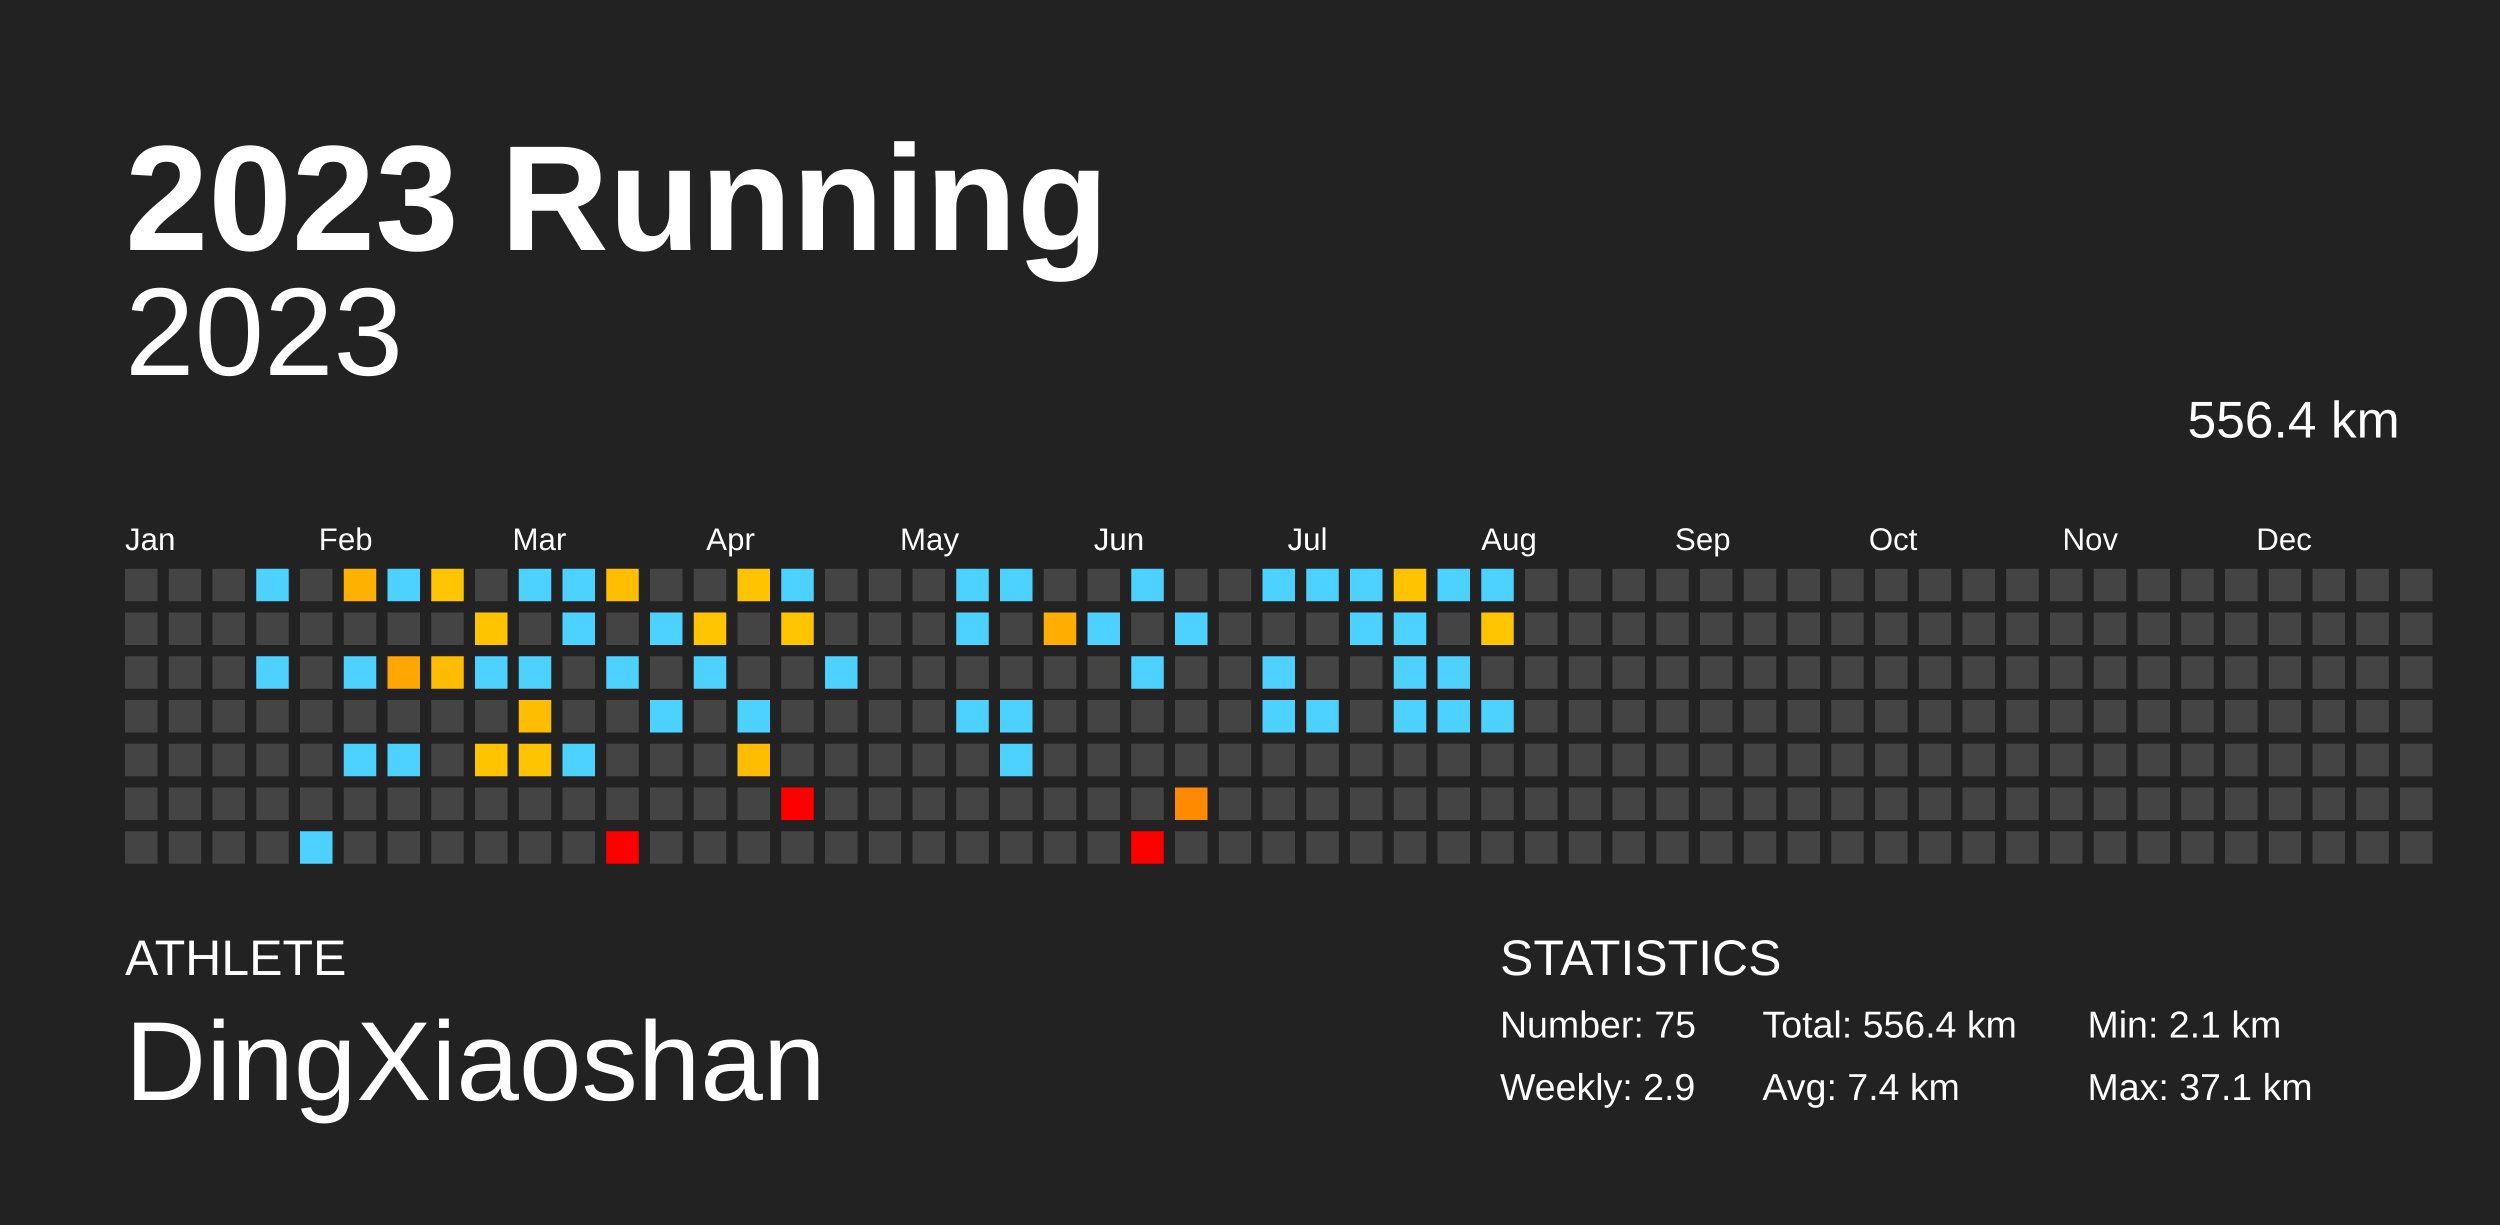
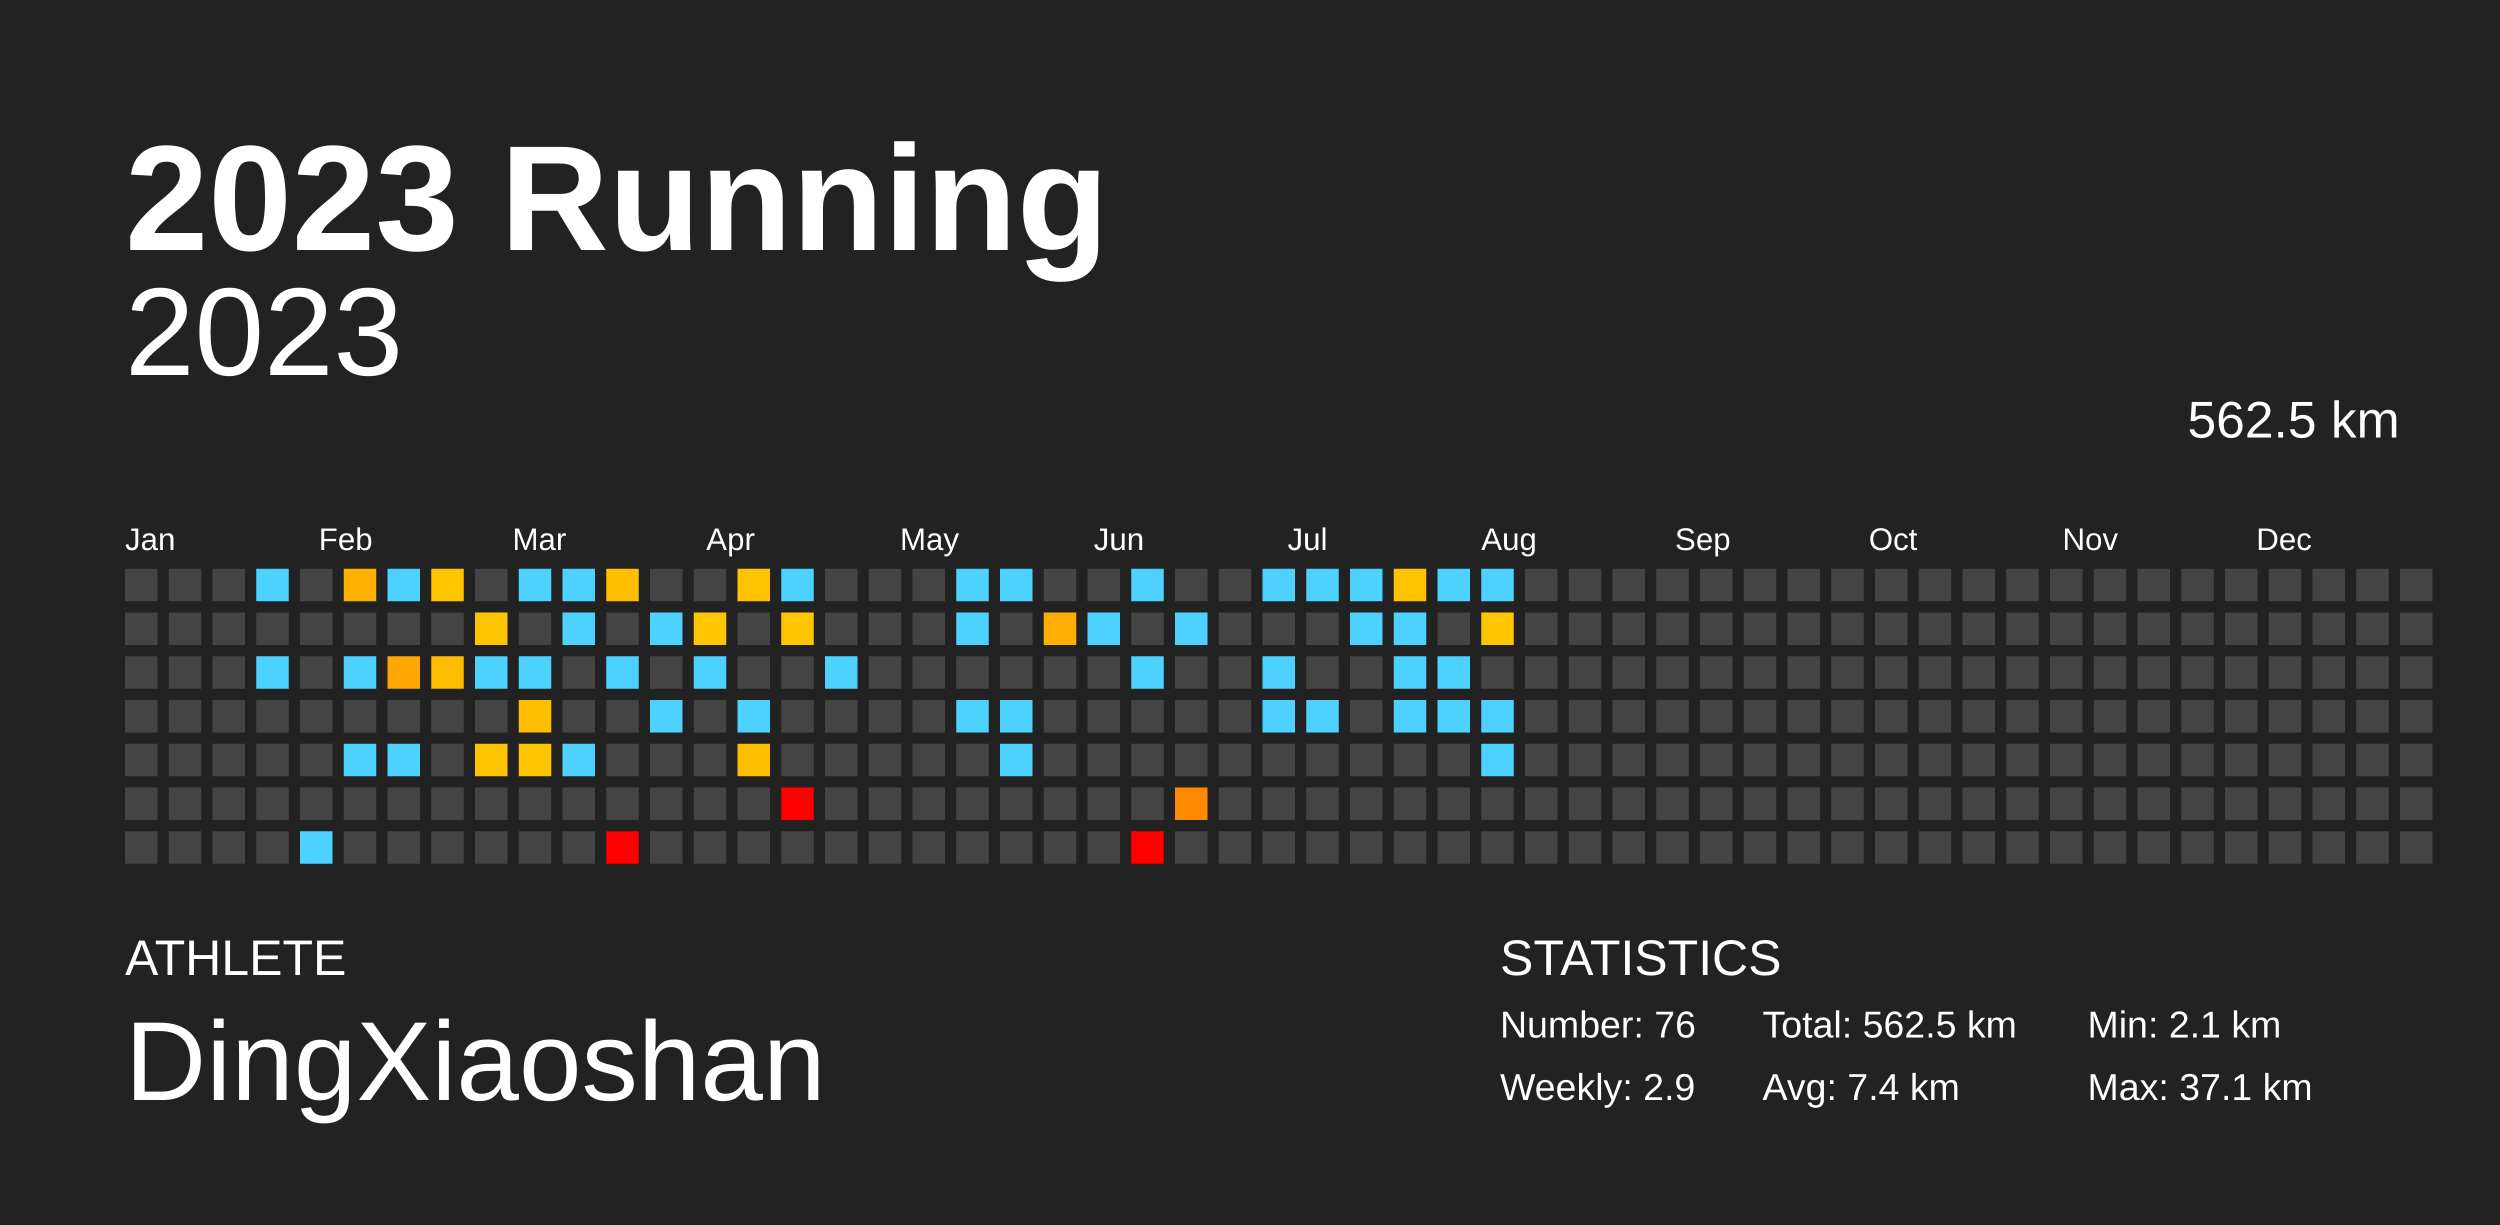
<svg xmlns="http://www.w3.org/2000/svg" baseProfile="full" height="98mm" version="1.1" viewBox="0,0,200,98" width="200mm">
  <defs />
  <rect fill="#222222" height="98" width="200" x="0" y="0" />
  <text fill="#FFFFFF" style="font-size:12px; font-family:Arial; font-weight:bold;" x="10" y="20">2023 Running</text>
  <text fill="#FFFFFF" style="font-size:4px; font-family:Arial" x="10" y="78">ATHLETE</text>
  <text fill="#FFFFFF" style="font-size:9px; font-family:Arial" x="10" y="88">DingXiaoshan</text>
  <text fill="#FFFFFF" style="font-size:4px; font-family:Arial" x="120" y="78">STATISTICS</text>
-   <text fill="#FFFFFF" style="font-size:3px; font-family:Arial" x="120" y="83">Number: 75</text>
+   <text fill="#FFFFFF" style="font-size:3px; font-family:Arial" x="120" y="83">Number: 76</text>
  <text fill="#FFFFFF" style="font-size:3px; font-family:Arial" x="120" y="88">Weekly: 2.9</text>
-   <text fill="#FFFFFF" style="font-size:3px; font-family:Arial" x="141" y="83">Total: 556.4 km</text>
+   <text fill="#FFFFFF" style="font-size:3px; font-family:Arial" x="141" y="83">Total: 562.5 km</text>
  <text fill="#FFFFFF" style="font-size:3px; font-family:Arial" x="141" y="88">Avg: 7.4 km</text>
  <text fill="#FFFFFF" style="font-size:3px; font-family:Arial" x="167" y="83">Min: 2.1 km</text>
  <text fill="#FFFFFF" style="font-size:3px; font-family:Arial" x="167" y="88">Max: 37.1 km</text>
  <text alignment-baseline="hanging" fill="#FFFFFF" style="font-size:10.0px; font-family:Arial;" x="10" y="30">2023</text>
-   <text alignment-baseline="hanging" fill="#FFFFFF" style="font-size:4.125px; font-family:Arial;" x="175" y="35">556.4 km</text>
+   <text alignment-baseline="hanging" fill="#FFFFFF" style="font-size:4.125px; font-family:Arial;" x="175" y="35">562.5 km</text>
  <text fill="#FFFFFF" style="font-size:2.5px; font-family:Arial" x="10.0" y="44">Jan</text>
  <text fill="#FFFFFF" style="font-size:2.5px; font-family:Arial" x="25.5" y="44">Feb</text>
  <text fill="#FFFFFF" style="font-size:2.5px; font-family:Arial" x="41.0" y="44">Mar</text>
  <text fill="#FFFFFF" style="font-size:2.5px; font-family:Arial" x="56.5" y="44">Apr</text>
  <text fill="#FFFFFF" style="font-size:2.5px; font-family:Arial" x="72.0" y="44">May</text>
  <text fill="#FFFFFF" style="font-size:2.5px; font-family:Arial" x="87.5" y="44">Jun</text>
  <text fill="#FFFFFF" style="font-size:2.5px; font-family:Arial" x="103.0" y="44">Jul</text>
  <text fill="#FFFFFF" style="font-size:2.5px; font-family:Arial" x="118.5" y="44">Aug</text>
  <text fill="#FFFFFF" style="font-size:2.5px; font-family:Arial" x="134.0" y="44">Sep</text>
  <text fill="#FFFFFF" style="font-size:2.5px; font-family:Arial" x="149.5" y="44">Oct</text>
  <text fill="#FFFFFF" style="font-size:2.5px; font-family:Arial" x="165.0" y="44">Nov</text>
  <text fill="#FFFFFF" style="font-size:2.5px; font-family:Arial" x="180.5" y="44">Dec</text>
  <rect fill="#444444" height="2.6" width="2.6" x="10.0" y="45.5" />
  <rect fill="#444444" height="2.6" width="2.6" x="10.0" y="49.0" />
  <rect fill="#444444" height="2.6" width="2.6" x="10.0" y="52.5" />
  <rect fill="#444444" height="2.6" width="2.6" x="10.0" y="56.0" />
  <rect fill="#444444" height="2.6" width="2.6" x="10.0" y="59.5" />
  <rect fill="#444444" height="2.6" width="2.6" x="10.0" y="63.0" />
  <rect fill="#444444" height="2.6" width="2.6" x="10.0" y="66.5" />
  <rect fill="#444444" height="2.6" width="2.6" x="13.5" y="45.5" />
  <rect fill="#444444" height="2.6" width="2.6" x="13.5" y="49.0" />
  <rect fill="#444444" height="2.6" width="2.6" x="13.5" y="52.5" />
  <rect fill="#444444" height="2.6" width="2.6" x="13.5" y="56.0" />
  <rect fill="#444444" height="2.6" width="2.6" x="13.5" y="59.5" />
  <rect fill="#444444" height="2.6" width="2.6" x="13.5" y="63.0" />
  <rect fill="#444444" height="2.6" width="2.6" x="13.5" y="66.5" />
  <rect fill="#444444" height="2.6" width="2.6" x="17.0" y="45.5" />
  <rect fill="#444444" height="2.6" width="2.6" x="17.0" y="49.0" />
  <rect fill="#444444" height="2.6" width="2.6" x="17.0" y="52.5" />
  <rect fill="#444444" height="2.6" width="2.6" x="17.0" y="56.0" />
  <rect fill="#444444" height="2.6" width="2.6" x="17.0" y="59.5" />
  <rect fill="#444444" height="2.6" width="2.6" x="17.0" y="63.0" />
  <rect fill="#444444" height="2.6" width="2.6" x="17.0" y="66.5" />
  <rect fill="#4dd2ff" height="2.6" width="2.6" x="20.5" y="45.5" />
  <rect fill="#444444" height="2.6" width="2.6" x="20.5" y="49.0" />
  <rect fill="#4dd2ff" height="2.6" width="2.6" x="20.5" y="52.5" />
  <rect fill="#444444" height="2.6" width="2.6" x="20.5" y="56.0" />
  <rect fill="#444444" height="2.6" width="2.6" x="20.5" y="59.5" />
  <rect fill="#444444" height="2.6" width="2.6" x="20.5" y="63.0" />
  <rect fill="#444444" height="2.6" width="2.6" x="20.5" y="66.5" />
  <rect fill="#444444" height="2.6" width="2.6" x="24.0" y="45.5" />
  <rect fill="#444444" height="2.6" width="2.6" x="24.0" y="49.0" />
  <rect fill="#444444" height="2.6" width="2.6" x="24.0" y="52.5" />
  <rect fill="#444444" height="2.6" width="2.6" x="24.0" y="56.0" />
  <rect fill="#444444" height="2.6" width="2.6" x="24.0" y="59.5" />
  <rect fill="#444444" height="2.6" width="2.6" x="24.0" y="63.0" />
  <rect fill="#4dd2ff" height="2.6" width="2.6" x="24.0" y="66.5" />
  <rect fill="#ffb100" height="2.6" width="2.6" x="27.5" y="45.5" />
  <rect fill="#444444" height="2.6" width="2.6" x="27.5" y="49.0" />
  <rect fill="#4dd2ff" height="2.6" width="2.6" x="27.5" y="52.5" />
  <rect fill="#444444" height="2.6" width="2.6" x="27.5" y="56.0" />
  <rect fill="#4dd2ff" height="2.6" width="2.6" x="27.5" y="59.5" />
  <rect fill="#444444" height="2.6" width="2.6" x="27.5" y="63.0" />
  <rect fill="#444444" height="2.6" width="2.6" x="27.5" y="66.5" />
  <rect fill="#4dd2ff" height="2.6" width="2.6" x="31.0" y="45.5" />
  <rect fill="#444444" height="2.6" width="2.6" x="31.0" y="49.0" />
  <rect fill="#ffa700" height="2.6" width="2.6" x="31.0" y="52.5" />
  <rect fill="#444444" height="2.6" width="2.6" x="31.0" y="56.0" />
  <rect fill="#4dd2ff" height="2.6" width="2.6" x="31.0" y="59.5" />
  <rect fill="#444444" height="2.6" width="2.6" x="31.0" y="63.0" />
  <rect fill="#444444" height="2.6" width="2.6" x="31.0" y="66.5" />
  <rect fill="#ffc500" height="2.6" width="2.6" x="34.5" y="45.5" />
  <rect fill="#444444" height="2.6" width="2.6" x="34.5" y="49.0" />
  <rect fill="#ffbc00" height="2.6" width="2.6" x="34.5" y="52.5" />
  <rect fill="#444444" height="2.6" width="2.6" x="34.5" y="56.0" />
  <rect fill="#444444" height="2.6" width="2.6" x="34.5" y="59.5" />
  <rect fill="#444444" height="2.6" width="2.6" x="34.5" y="63.0" />
  <rect fill="#444444" height="2.6" width="2.6" x="34.5" y="66.5" />
  <rect fill="#444444" height="2.6" width="2.6" x="38.0" y="45.5" />
  <rect fill="#ffc400" height="2.6" width="2.6" x="38.0" y="49.0" />
  <rect fill="#4dd2ff" height="2.6" width="2.6" x="38.0" y="52.5" />
  <rect fill="#444444" height="2.6" width="2.6" x="38.0" y="56.0" />
  <rect fill="#ffc400" height="2.6" width="2.6" x="38.0" y="59.5" />
  <rect fill="#444444" height="2.6" width="2.6" x="38.0" y="63.0" />
  <rect fill="#444444" height="2.6" width="2.6" x="38.0" y="66.5" />
  <rect fill="#4dd2ff" height="2.6" width="2.6" x="41.5" y="45.5" />
  <rect fill="#444444" height="2.6" width="2.6" x="41.5" y="49.0" />
  <rect fill="#4dd2ff" height="2.6" width="2.6" x="41.5" y="52.5" />
  <rect fill="#ffbd00" height="2.6" width="2.6" x="41.5" y="56.0" />
  <rect fill="#ffc400" height="2.6" width="2.6" x="41.5" y="59.5" />
  <rect fill="#444444" height="2.6" width="2.6" x="41.5" y="63.0" />
  <rect fill="#444444" height="2.6" width="2.6" x="41.5" y="66.5" />
  <rect fill="#4dd2ff" height="2.6" width="2.6" x="45.0" y="45.5" />
  <rect fill="#4dd2ff" height="2.6" width="2.6" x="45.0" y="49.0" />
  <rect fill="#444444" height="2.6" width="2.6" x="45.0" y="52.5" />
  <rect fill="#444444" height="2.6" width="2.6" x="45.0" y="56.0" />
  <rect fill="#4dd2ff" height="2.6" width="2.6" x="45.0" y="59.5" />
  <rect fill="#444444" height="2.6" width="2.6" x="45.0" y="63.0" />
  <rect fill="#444444" height="2.6" width="2.6" x="45.0" y="66.5" />
  <rect fill="#ffbe00" height="2.6" width="2.6" x="48.5" y="45.5" />
  <rect fill="#444444" height="2.6" width="2.6" x="48.5" y="49.0" />
  <rect fill="#4dd2ff" height="2.6" width="2.6" x="48.5" y="52.5" />
  <rect fill="#444444" height="2.6" width="2.6" x="48.5" y="56.0" />
  <rect fill="#444444" height="2.6" width="2.6" x="48.5" y="59.5" />
  <rect fill="#444444" height="2.6" width="2.6" x="48.5" y="63.0" />
  <rect fill="red" height="2.6" width="2.6" x="48.5" y="66.5" />
  <rect fill="#444444" height="2.6" width="2.6" x="52.0" y="45.5" />
  <rect fill="#4dd2ff" height="2.6" width="2.6" x="52.0" y="49.0" />
  <rect fill="#444444" height="2.6" width="2.6" x="52.0" y="52.5" />
  <rect fill="#4dd2ff" height="2.6" width="2.6" x="52.0" y="56.0" />
  <rect fill="#444444" height="2.6" width="2.6" x="52.0" y="59.5" />
  <rect fill="#444444" height="2.6" width="2.6" x="52.0" y="63.0" />
  <rect fill="#444444" height="2.6" width="2.6" x="52.0" y="66.5" />
  <rect fill="#444444" height="2.6" width="2.6" x="55.5" y="45.5" />
  <rect fill="#ffc500" height="2.6" width="2.6" x="55.5" y="49.0" />
  <rect fill="#4dd2ff" height="2.6" width="2.6" x="55.5" y="52.5" />
  <rect fill="#444444" height="2.6" width="2.6" x="55.5" y="56.0" />
  <rect fill="#444444" height="2.6" width="2.6" x="55.5" y="59.5" />
  <rect fill="#444444" height="2.6" width="2.6" x="55.5" y="63.0" />
  <rect fill="#444444" height="2.6" width="2.6" x="55.5" y="66.5" />
  <rect fill="#ffc300" height="2.6" width="2.6" x="59.0" y="45.5" />
  <rect fill="#444444" height="2.6" width="2.6" x="59.0" y="49.0" />
  <rect fill="#444444" height="2.6" width="2.6" x="59.0" y="52.5" />
  <rect fill="#4dd2ff" height="2.6" width="2.6" x="59.0" y="56.0" />
  <rect fill="#ffbd00" height="2.6" width="2.6" x="59.0" y="59.5" />
  <rect fill="#444444" height="2.6" width="2.6" x="59.0" y="63.0" />
  <rect fill="#444444" height="2.6" width="2.6" x="59.0" y="66.5" />
  <rect fill="#4dd2ff" height="2.6" width="2.6" x="62.5" y="45.5" />
  <rect fill="#ffc500" height="2.6" width="2.6" x="62.5" y="49.0" />
  <rect fill="#444444" height="2.6" width="2.6" x="62.5" y="52.5" />
  <rect fill="#444444" height="2.6" width="2.6" x="62.5" y="56.0" />
  <rect fill="#444444" height="2.6" width="2.6" x="62.5" y="59.5" />
  <rect fill="red" height="2.6" width="2.6" x="62.5" y="63.0" />
  <rect fill="#444444" height="2.6" width="2.6" x="62.5" y="66.5" />
  <rect fill="#444444" height="2.6" width="2.6" x="66.0" y="45.5" />
  <rect fill="#444444" height="2.6" width="2.6" x="66.0" y="49.0" />
  <rect fill="#4dd2ff" height="2.6" width="2.6" x="66.0" y="52.5" />
  <rect fill="#444444" height="2.6" width="2.6" x="66.0" y="56.0" />
  <rect fill="#444444" height="2.6" width="2.6" x="66.0" y="59.5" />
  <rect fill="#444444" height="2.6" width="2.6" x="66.0" y="63.0" />
  <rect fill="#444444" height="2.6" width="2.6" x="66.0" y="66.5" />
  <rect fill="#444444" height="2.6" width="2.6" x="69.5" y="45.5" />
  <rect fill="#444444" height="2.6" width="2.6" x="69.5" y="49.0" />
  <rect fill="#444444" height="2.6" width="2.6" x="69.5" y="52.5" />
  <rect fill="#444444" height="2.6" width="2.6" x="69.5" y="56.0" />
  <rect fill="#444444" height="2.6" width="2.6" x="69.5" y="59.5" />
  <rect fill="#444444" height="2.6" width="2.6" x="69.5" y="63.0" />
  <rect fill="#444444" height="2.6" width="2.6" x="69.5" y="66.5" />
  <rect fill="#444444" height="2.6" width="2.6" x="73.0" y="45.5" />
  <rect fill="#444444" height="2.6" width="2.6" x="73.0" y="49.0" />
  <rect fill="#444444" height="2.6" width="2.6" x="73.0" y="52.5" />
  <rect fill="#444444" height="2.6" width="2.6" x="73.0" y="56.0" />
  <rect fill="#444444" height="2.6" width="2.6" x="73.0" y="59.5" />
  <rect fill="#444444" height="2.6" width="2.6" x="73.0" y="63.0" />
  <rect fill="#444444" height="2.6" width="2.6" x="73.0" y="66.5" />
  <rect fill="#4dd2ff" height="2.6" width="2.6" x="76.5" y="45.5" />
  <rect fill="#4dd2ff" height="2.6" width="2.6" x="76.5" y="49.0" />
  <rect fill="#444444" height="2.6" width="2.6" x="76.5" y="52.5" />
  <rect fill="#4dd2ff" height="2.6" width="2.6" x="76.5" y="56.0" />
  <rect fill="#444444" height="2.6" width="2.6" x="76.5" y="59.5" />
  <rect fill="#444444" height="2.6" width="2.6" x="76.5" y="63.0" />
  <rect fill="#444444" height="2.6" width="2.6" x="76.5" y="66.5" />
  <rect fill="#4dd2ff" height="2.6" width="2.6" x="80.0" y="45.5" />
  <rect fill="#444444" height="2.6" width="2.6" x="80.0" y="49.0" />
  <rect fill="#444444" height="2.6" width="2.6" x="80.0" y="52.5" />
  <rect fill="#4dd2ff" height="2.6" width="2.6" x="80.0" y="56.0" />
  <rect fill="#4dd2ff" height="2.6" width="2.6" x="80.0" y="59.5" />
  <rect fill="#444444" height="2.6" width="2.6" x="80.0" y="63.0" />
  <rect fill="#444444" height="2.6" width="2.6" x="80.0" y="66.5" />
  <rect fill="#444444" height="2.6" width="2.6" x="83.5" y="45.5" />
  <rect fill="#ffad00" height="2.6" width="2.6" x="83.5" y="49.0" />
  <rect fill="#444444" height="2.6" width="2.6" x="83.5" y="52.5" />
  <rect fill="#444444" height="2.6" width="2.6" x="83.5" y="56.0" />
  <rect fill="#444444" height="2.6" width="2.6" x="83.5" y="59.5" />
  <rect fill="#444444" height="2.6" width="2.6" x="83.5" y="63.0" />
  <rect fill="#444444" height="2.6" width="2.6" x="83.5" y="66.5" />
  <rect fill="#444444" height="2.6" width="2.6" x="87.0" y="45.5" />
  <rect fill="#4dd2ff" height="2.6" width="2.6" x="87.0" y="49.0" />
  <rect fill="#444444" height="2.6" width="2.6" x="87.0" y="52.5" />
  <rect fill="#444444" height="2.6" width="2.6" x="87.0" y="56.0" />
  <rect fill="#444444" height="2.6" width="2.6" x="87.0" y="59.5" />
  <rect fill="#444444" height="2.6" width="2.6" x="87.0" y="63.0" />
  <rect fill="#444444" height="2.6" width="2.6" x="87.0" y="66.5" />
  <rect fill="#4dd2ff" height="2.6" width="2.6" x="90.5" y="45.5" />
  <rect fill="#444444" height="2.6" width="2.6" x="90.5" y="49.0" />
  <rect fill="#4dd2ff" height="2.6" width="2.6" x="90.5" y="52.5" />
  <rect fill="#444444" height="2.6" width="2.6" x="90.5" y="56.0" />
  <rect fill="#444444" height="2.6" width="2.6" x="90.5" y="59.5" />
  <rect fill="#444444" height="2.6" width="2.6" x="90.5" y="63.0" />
  <rect fill="red" height="2.6" width="2.6" x="90.5" y="66.5" />
  <rect fill="#444444" height="2.6" width="2.6" x="94.0" y="45.5" />
  <rect fill="#4dd2ff" height="2.6" width="2.6" x="94.0" y="49.0" />
  <rect fill="#444444" height="2.6" width="2.6" x="94.0" y="52.5" />
  <rect fill="#444444" height="2.6" width="2.6" x="94.0" y="56.0" />
  <rect fill="#444444" height="2.6" width="2.6" x="94.0" y="59.5" />
  <rect fill="#ff8a00" height="2.6" width="2.6" x="94.0" y="63.0" />
  <rect fill="#444444" height="2.6" width="2.6" x="94.0" y="66.5" />
  <rect fill="#444444" height="2.6" width="2.6" x="97.5" y="45.5" />
  <rect fill="#444444" height="2.6" width="2.6" x="97.5" y="49.0" />
  <rect fill="#444444" height="2.6" width="2.6" x="97.5" y="52.5" />
  <rect fill="#444444" height="2.6" width="2.6" x="97.5" y="56.0" />
  <rect fill="#444444" height="2.6" width="2.6" x="97.5" y="59.5" />
  <rect fill="#444444" height="2.6" width="2.6" x="97.5" y="63.0" />
  <rect fill="#444444" height="2.6" width="2.6" x="97.5" y="66.5" />
  <rect fill="#4dd2ff" height="2.6" width="2.6" x="101.0" y="45.5" />
  <rect fill="#444444" height="2.6" width="2.6" x="101.0" y="49.0" />
  <rect fill="#4dd2ff" height="2.6" width="2.6" x="101.0" y="52.5" />
  <rect fill="#4dd2ff" height="2.6" width="2.6" x="101.0" y="56.0" />
  <rect fill="#444444" height="2.6" width="2.6" x="101.0" y="59.5" />
  <rect fill="#444444" height="2.6" width="2.6" x="101.0" y="63.0" />
  <rect fill="#444444" height="2.6" width="2.6" x="101.0" y="66.5" />
  <rect fill="#4dd2ff" height="2.6" width="2.6" x="104.5" y="45.5" />
  <rect fill="#444444" height="2.6" width="2.6" x="104.5" y="49.0" />
  <rect fill="#444444" height="2.6" width="2.6" x="104.5" y="52.5" />
  <rect fill="#4dd2ff" height="2.6" width="2.6" x="104.5" y="56.0" />
  <rect fill="#444444" height="2.6" width="2.6" x="104.5" y="59.5" />
  <rect fill="#444444" height="2.6" width="2.6" x="104.5" y="63.0" />
  <rect fill="#444444" height="2.6" width="2.6" x="104.5" y="66.5" />
  <rect fill="#4dd2ff" height="2.6" width="2.6" x="108.0" y="45.5" />
  <rect fill="#4dd2ff" height="2.6" width="2.6" x="108.0" y="49.0" />
  <rect fill="#444444" height="2.6" width="2.6" x="108.0" y="52.5" />
  <rect fill="#444444" height="2.6" width="2.6" x="108.0" y="56.0" />
  <rect fill="#444444" height="2.6" width="2.6" x="108.0" y="59.5" />
  <rect fill="#444444" height="2.6" width="2.6" x="108.0" y="63.0" />
  <rect fill="#444444" height="2.6" width="2.6" x="108.0" y="66.5" />
  <rect fill="#ffc300" height="2.6" width="2.6" x="111.5" y="45.5" />
  <rect fill="#4dd2ff" height="2.6" width="2.6" x="111.5" y="49.0" />
  <rect fill="#4dd2ff" height="2.6" width="2.6" x="111.5" y="52.5" />
  <rect fill="#4dd2ff" height="2.6" width="2.6" x="111.5" y="56.0" />
  <rect fill="#444444" height="2.6" width="2.6" x="111.5" y="59.5" />
  <rect fill="#444444" height="2.6" width="2.6" x="111.5" y="63.0" />
  <rect fill="#444444" height="2.6" width="2.6" x="111.5" y="66.5" />
  <rect fill="#4dd2ff" height="2.6" width="2.6" x="115.0" y="45.5" />
  <rect fill="#444444" height="2.6" width="2.6" x="115.0" y="49.0" />
  <rect fill="#4dd2ff" height="2.6" width="2.6" x="115.0" y="52.5" />
  <rect fill="#4dd2ff" height="2.6" width="2.6" x="115.0" y="56.0" />
  <rect fill="#444444" height="2.6" width="2.6" x="115.0" y="59.5" />
  <rect fill="#444444" height="2.6" width="2.6" x="115.0" y="63.0" />
  <rect fill="#444444" height="2.6" width="2.6" x="115.0" y="66.5" />
  <rect fill="#4dd2ff" height="2.6" width="2.6" x="118.5" y="45.5" />
  <rect fill="#ffc500" height="2.6" width="2.6" x="118.5" y="49.0" />
  <rect fill="#444444" height="2.6" width="2.6" x="118.5" y="52.5" />
  <rect fill="#4dd2ff" height="2.6" width="2.6" x="118.5" y="56.0" />
-   <rect fill="#444444" height="2.6" width="2.6" x="118.5" y="59.5" />
+   <rect fill="#4dd2ff" height="2.6" width="2.6" x="118.5" y="59.5" />
  <rect fill="#444444" height="2.6" width="2.6" x="118.5" y="63.0" />
  <rect fill="#444444" height="2.6" width="2.6" x="118.5" y="66.5" />
  <rect fill="#444444" height="2.6" width="2.6" x="122.0" y="45.5" />
  <rect fill="#444444" height="2.6" width="2.6" x="122.0" y="49.0" />
  <rect fill="#444444" height="2.6" width="2.6" x="122.0" y="52.5" />
  <rect fill="#444444" height="2.6" width="2.6" x="122.0" y="56.0" />
  <rect fill="#444444" height="2.6" width="2.6" x="122.0" y="59.5" />
  <rect fill="#444444" height="2.6" width="2.6" x="122.0" y="63.0" />
  <rect fill="#444444" height="2.6" width="2.6" x="122.0" y="66.5" />
  <rect fill="#444444" height="2.6" width="2.6" x="125.5" y="45.5" />
  <rect fill="#444444" height="2.6" width="2.6" x="125.5" y="49.0" />
  <rect fill="#444444" height="2.6" width="2.6" x="125.5" y="52.5" />
  <rect fill="#444444" height="2.6" width="2.6" x="125.5" y="56.0" />
  <rect fill="#444444" height="2.6" width="2.6" x="125.5" y="59.5" />
  <rect fill="#444444" height="2.6" width="2.6" x="125.5" y="63.0" />
  <rect fill="#444444" height="2.6" width="2.6" x="125.5" y="66.5" />
  <rect fill="#444444" height="2.6" width="2.6" x="129.0" y="45.5" />
  <rect fill="#444444" height="2.6" width="2.6" x="129.0" y="49.0" />
  <rect fill="#444444" height="2.6" width="2.6" x="129.0" y="52.5" />
  <rect fill="#444444" height="2.6" width="2.6" x="129.0" y="56.0" />
  <rect fill="#444444" height="2.6" width="2.6" x="129.0" y="59.5" />
  <rect fill="#444444" height="2.6" width="2.6" x="129.0" y="63.0" />
  <rect fill="#444444" height="2.6" width="2.6" x="129.0" y="66.5" />
  <rect fill="#444444" height="2.6" width="2.6" x="132.5" y="45.5" />
  <rect fill="#444444" height="2.6" width="2.6" x="132.5" y="49.0" />
  <rect fill="#444444" height="2.6" width="2.6" x="132.5" y="52.5" />
  <rect fill="#444444" height="2.6" width="2.6" x="132.5" y="56.0" />
  <rect fill="#444444" height="2.6" width="2.6" x="132.5" y="59.5" />
  <rect fill="#444444" height="2.6" width="2.6" x="132.5" y="63.0" />
  <rect fill="#444444" height="2.6" width="2.6" x="132.5" y="66.5" />
  <rect fill="#444444" height="2.6" width="2.6" x="136.0" y="45.5" />
  <rect fill="#444444" height="2.6" width="2.6" x="136.0" y="49.0" />
  <rect fill="#444444" height="2.6" width="2.6" x="136.0" y="52.5" />
  <rect fill="#444444" height="2.6" width="2.6" x="136.0" y="56.0" />
  <rect fill="#444444" height="2.6" width="2.6" x="136.0" y="59.5" />
  <rect fill="#444444" height="2.6" width="2.6" x="136.0" y="63.0" />
  <rect fill="#444444" height="2.6" width="2.6" x="136.0" y="66.5" />
  <rect fill="#444444" height="2.6" width="2.6" x="139.5" y="45.5" />
  <rect fill="#444444" height="2.6" width="2.6" x="139.5" y="49.0" />
  <rect fill="#444444" height="2.6" width="2.6" x="139.5" y="52.5" />
  <rect fill="#444444" height="2.6" width="2.6" x="139.5" y="56.0" />
  <rect fill="#444444" height="2.6" width="2.6" x="139.5" y="59.5" />
  <rect fill="#444444" height="2.6" width="2.6" x="139.5" y="63.0" />
  <rect fill="#444444" height="2.6" width="2.6" x="139.5" y="66.5" />
  <rect fill="#444444" height="2.6" width="2.6" x="143.0" y="45.5" />
  <rect fill="#444444" height="2.6" width="2.6" x="143.0" y="49.0" />
  <rect fill="#444444" height="2.6" width="2.6" x="143.0" y="52.5" />
  <rect fill="#444444" height="2.6" width="2.6" x="143.0" y="56.0" />
  <rect fill="#444444" height="2.6" width="2.6" x="143.0" y="59.5" />
  <rect fill="#444444" height="2.6" width="2.6" x="143.0" y="63.0" />
  <rect fill="#444444" height="2.6" width="2.6" x="143.0" y="66.5" />
  <rect fill="#444444" height="2.6" width="2.6" x="146.5" y="45.5" />
  <rect fill="#444444" height="2.6" width="2.6" x="146.5" y="49.0" />
  <rect fill="#444444" height="2.6" width="2.6" x="146.5" y="52.5" />
  <rect fill="#444444" height="2.6" width="2.6" x="146.5" y="56.0" />
  <rect fill="#444444" height="2.6" width="2.6" x="146.5" y="59.5" />
  <rect fill="#444444" height="2.6" width="2.6" x="146.5" y="63.0" />
  <rect fill="#444444" height="2.6" width="2.6" x="146.5" y="66.5" />
  <rect fill="#444444" height="2.6" width="2.6" x="150.0" y="45.5" />
  <rect fill="#444444" height="2.6" width="2.6" x="150.0" y="49.0" />
  <rect fill="#444444" height="2.6" width="2.6" x="150.0" y="52.5" />
  <rect fill="#444444" height="2.6" width="2.6" x="150.0" y="56.0" />
  <rect fill="#444444" height="2.6" width="2.6" x="150.0" y="59.5" />
  <rect fill="#444444" height="2.6" width="2.6" x="150.0" y="63.0" />
  <rect fill="#444444" height="2.6" width="2.6" x="150.0" y="66.5" />
  <rect fill="#444444" height="2.6" width="2.6" x="153.5" y="45.5" />
  <rect fill="#444444" height="2.6" width="2.6" x="153.5" y="49.0" />
  <rect fill="#444444" height="2.6" width="2.6" x="153.5" y="52.5" />
  <rect fill="#444444" height="2.6" width="2.6" x="153.5" y="56.0" />
  <rect fill="#444444" height="2.6" width="2.6" x="153.5" y="59.5" />
  <rect fill="#444444" height="2.6" width="2.6" x="153.5" y="63.0" />
  <rect fill="#444444" height="2.6" width="2.6" x="153.5" y="66.5" />
  <rect fill="#444444" height="2.6" width="2.6" x="157.0" y="45.5" />
  <rect fill="#444444" height="2.6" width="2.6" x="157.0" y="49.0" />
  <rect fill="#444444" height="2.6" width="2.6" x="157.0" y="52.5" />
  <rect fill="#444444" height="2.6" width="2.6" x="157.0" y="56.0" />
  <rect fill="#444444" height="2.6" width="2.6" x="157.0" y="59.5" />
  <rect fill="#444444" height="2.6" width="2.6" x="157.0" y="63.0" />
  <rect fill="#444444" height="2.6" width="2.6" x="157.0" y="66.5" />
  <rect fill="#444444" height="2.6" width="2.6" x="160.5" y="45.5" />
  <rect fill="#444444" height="2.6" width="2.6" x="160.5" y="49.0" />
  <rect fill="#444444" height="2.6" width="2.6" x="160.5" y="52.5" />
  <rect fill="#444444" height="2.6" width="2.6" x="160.5" y="56.0" />
  <rect fill="#444444" height="2.6" width="2.6" x="160.5" y="59.5" />
  <rect fill="#444444" height="2.6" width="2.6" x="160.5" y="63.0" />
  <rect fill="#444444" height="2.6" width="2.6" x="160.5" y="66.5" />
  <rect fill="#444444" height="2.6" width="2.6" x="164.0" y="45.5" />
  <rect fill="#444444" height="2.6" width="2.6" x="164.0" y="49.0" />
  <rect fill="#444444" height="2.6" width="2.6" x="164.0" y="52.5" />
  <rect fill="#444444" height="2.6" width="2.6" x="164.0" y="56.0" />
  <rect fill="#444444" height="2.6" width="2.6" x="164.0" y="59.5" />
  <rect fill="#444444" height="2.6" width="2.6" x="164.0" y="63.0" />
  <rect fill="#444444" height="2.6" width="2.6" x="164.0" y="66.5" />
  <rect fill="#444444" height="2.6" width="2.6" x="167.5" y="45.5" />
  <rect fill="#444444" height="2.6" width="2.6" x="167.5" y="49.0" />
  <rect fill="#444444" height="2.6" width="2.6" x="167.5" y="52.5" />
  <rect fill="#444444" height="2.6" width="2.6" x="167.5" y="56.0" />
  <rect fill="#444444" height="2.6" width="2.6" x="167.5" y="59.5" />
  <rect fill="#444444" height="2.6" width="2.6" x="167.5" y="63.0" />
  <rect fill="#444444" height="2.6" width="2.6" x="167.5" y="66.5" />
  <rect fill="#444444" height="2.6" width="2.6" x="171.0" y="45.5" />
  <rect fill="#444444" height="2.6" width="2.6" x="171.0" y="49.0" />
  <rect fill="#444444" height="2.6" width="2.6" x="171.0" y="52.5" />
  <rect fill="#444444" height="2.6" width="2.6" x="171.0" y="56.0" />
  <rect fill="#444444" height="2.6" width="2.6" x="171.0" y="59.5" />
  <rect fill="#444444" height="2.6" width="2.6" x="171.0" y="63.0" />
  <rect fill="#444444" height="2.6" width="2.6" x="171.0" y="66.5" />
  <rect fill="#444444" height="2.6" width="2.6" x="174.5" y="45.5" />
  <rect fill="#444444" height="2.6" width="2.6" x="174.5" y="49.0" />
  <rect fill="#444444" height="2.6" width="2.6" x="174.5" y="52.5" />
  <rect fill="#444444" height="2.6" width="2.6" x="174.5" y="56.0" />
  <rect fill="#444444" height="2.6" width="2.6" x="174.5" y="59.5" />
  <rect fill="#444444" height="2.6" width="2.6" x="174.5" y="63.0" />
  <rect fill="#444444" height="2.6" width="2.6" x="174.5" y="66.5" />
  <rect fill="#444444" height="2.6" width="2.6" x="178.0" y="45.5" />
  <rect fill="#444444" height="2.6" width="2.6" x="178.0" y="49.0" />
  <rect fill="#444444" height="2.6" width="2.6" x="178.0" y="52.5" />
  <rect fill="#444444" height="2.6" width="2.6" x="178.0" y="56.0" />
  <rect fill="#444444" height="2.6" width="2.6" x="178.0" y="59.5" />
  <rect fill="#444444" height="2.6" width="2.6" x="178.0" y="63.0" />
  <rect fill="#444444" height="2.6" width="2.6" x="178.0" y="66.5" />
  <rect fill="#444444" height="2.6" width="2.6" x="181.5" y="45.5" />
  <rect fill="#444444" height="2.6" width="2.6" x="181.5" y="49.0" />
  <rect fill="#444444" height="2.6" width="2.6" x="181.5" y="52.5" />
  <rect fill="#444444" height="2.6" width="2.6" x="181.5" y="56.0" />
  <rect fill="#444444" height="2.6" width="2.6" x="181.5" y="59.5" />
  <rect fill="#444444" height="2.6" width="2.6" x="181.5" y="63.0" />
  <rect fill="#444444" height="2.6" width="2.6" x="181.5" y="66.5" />
  <rect fill="#444444" height="2.6" width="2.6" x="185.0" y="45.5" />
  <rect fill="#444444" height="2.6" width="2.6" x="185.0" y="49.0" />
  <rect fill="#444444" height="2.6" width="2.6" x="185.0" y="52.5" />
  <rect fill="#444444" height="2.6" width="2.6" x="185.0" y="56.0" />
  <rect fill="#444444" height="2.6" width="2.6" x="185.0" y="59.5" />
  <rect fill="#444444" height="2.6" width="2.6" x="185.0" y="63.0" />
  <rect fill="#444444" height="2.6" width="2.6" x="185.0" y="66.5" />
  <rect fill="#444444" height="2.6" width="2.6" x="188.5" y="45.5" />
  <rect fill="#444444" height="2.6" width="2.6" x="188.5" y="49.0" />
  <rect fill="#444444" height="2.6" width="2.6" x="188.5" y="52.5" />
  <rect fill="#444444" height="2.6" width="2.6" x="188.5" y="56.0" />
  <rect fill="#444444" height="2.6" width="2.6" x="188.5" y="59.5" />
  <rect fill="#444444" height="2.6" width="2.6" x="188.5" y="63.0" />
  <rect fill="#444444" height="2.6" width="2.6" x="188.5" y="66.5" />
  <rect fill="#444444" height="2.6" width="2.6" x="192.0" y="45.5" />
  <rect fill="#444444" height="2.6" width="2.6" x="192.0" y="49.0" />
  <rect fill="#444444" height="2.6" width="2.6" x="192.0" y="52.5" />
  <rect fill="#444444" height="2.6" width="2.6" x="192.0" y="56.0" />
  <rect fill="#444444" height="2.6" width="2.6" x="192.0" y="59.5" />
  <rect fill="#444444" height="2.6" width="2.6" x="192.0" y="63.0" />
  <rect fill="#444444" height="2.6" width="2.6" x="192.0" y="66.5" />
</svg>
